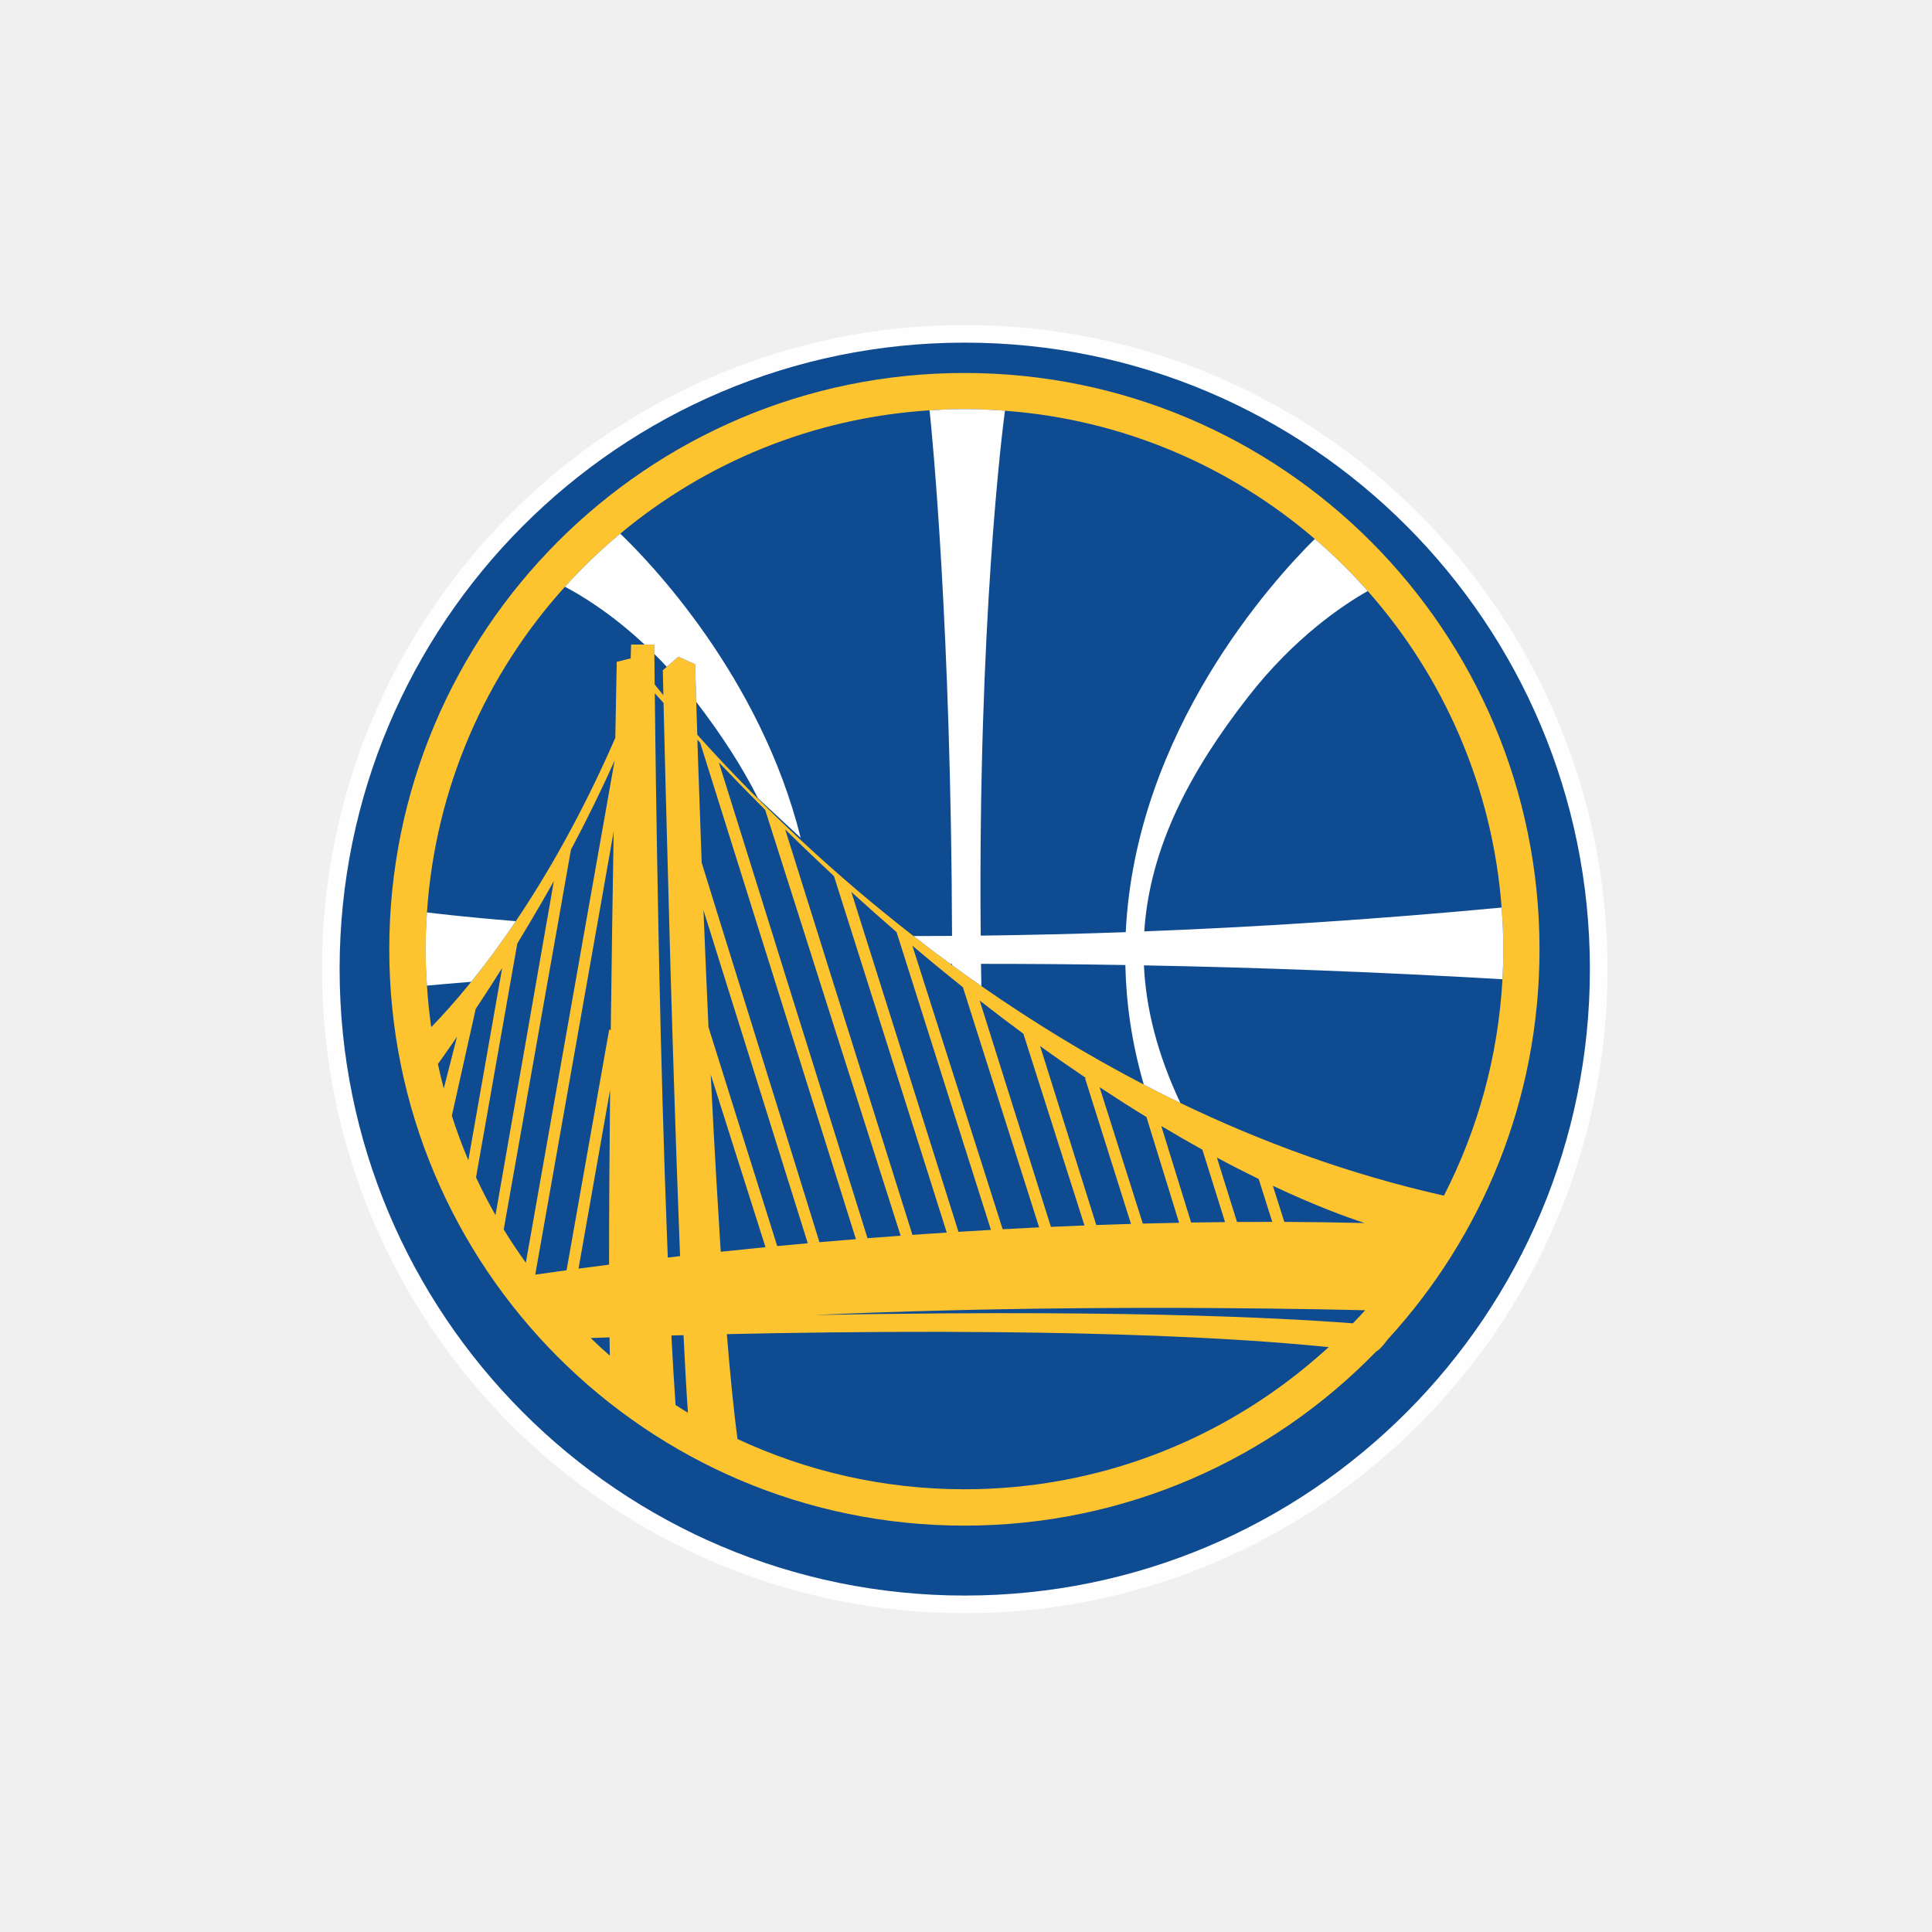
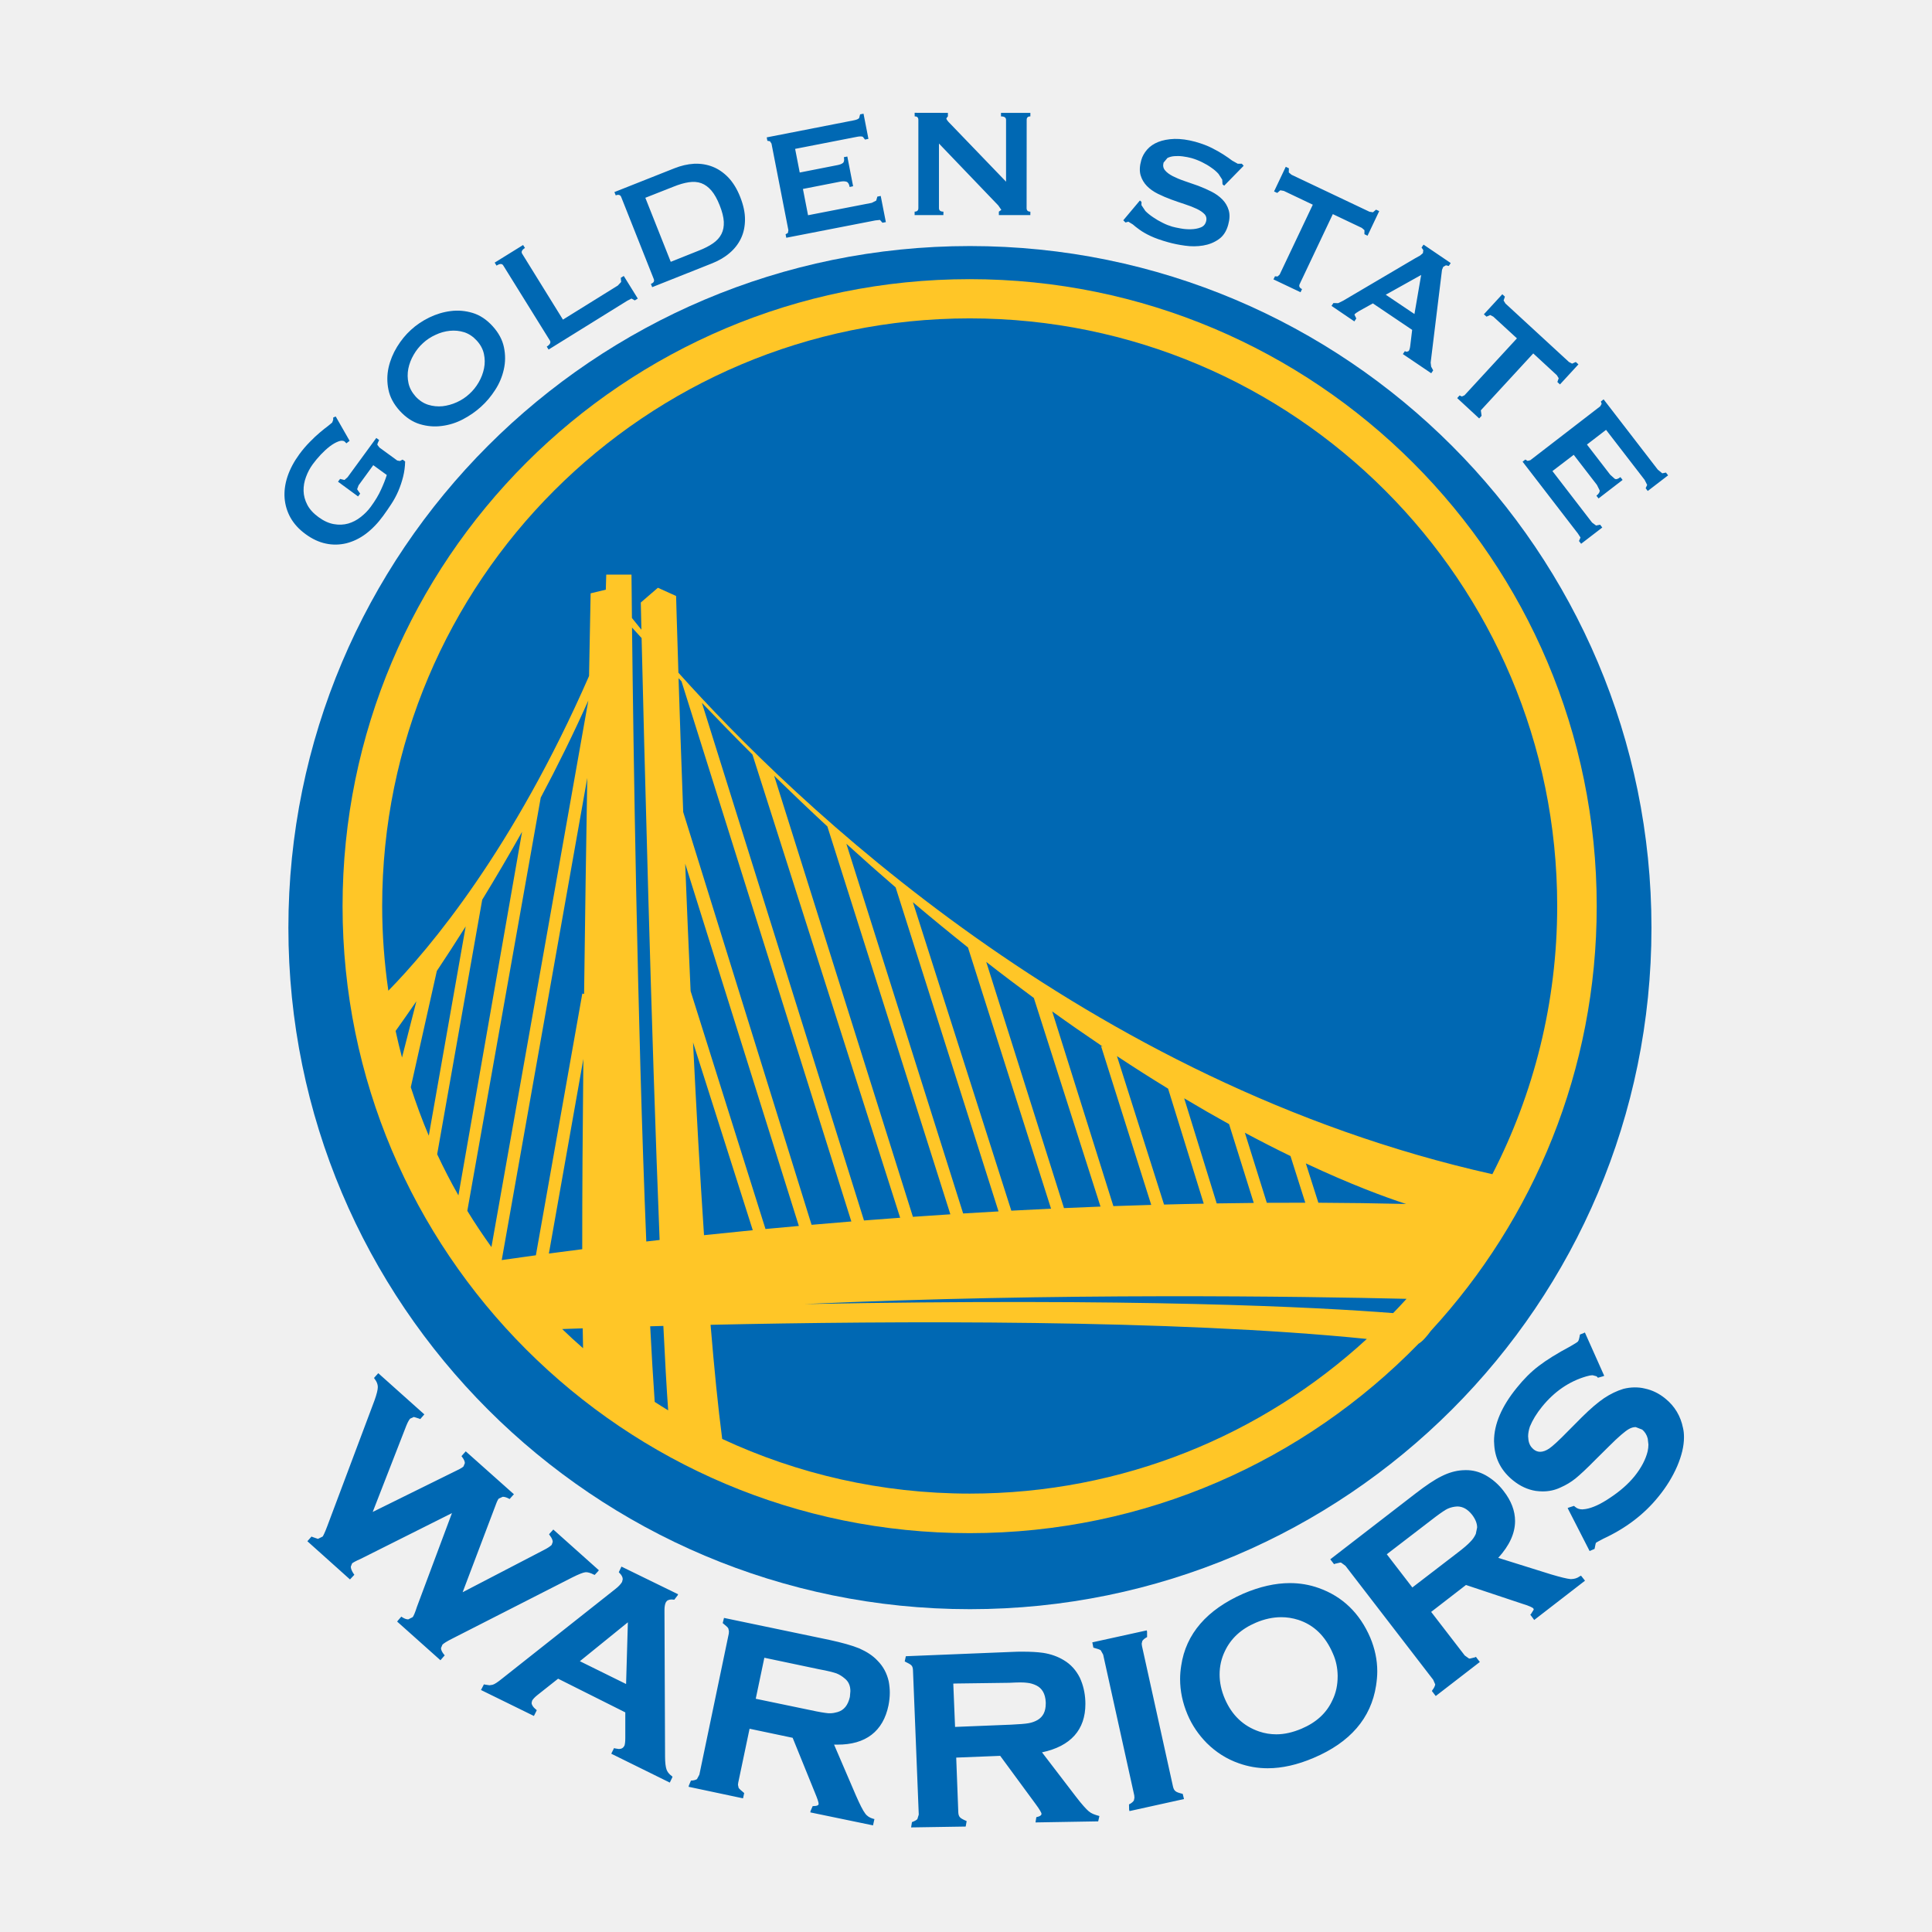
- <svg xmlns="http://www.w3.org/2000/svg" xmlns:xlink="http://www.w3.org/1999/xlink" width="150px" height="150px" viewBox="0 0 150 150" version="1.1">
-   <defs>
-     <polygon id="path-1" points="99.807 0.192 0 0.192 0 100.211 99.807 100.211 99.807 0.192" />
-   </defs>
-   <g id="Page-1" stroke="none" stroke-width="1" fill="none" fill-rule="evenodd">
-     <g id="GSW">
-       <g id="Page-1">
-         <g id="Group-3" transform="translate(25, 25.0394)">
-           <mask id="mask-2" fill="white">
-             <use xlink:href="#path-1" />
-           </mask>
-           <g id="Clip-2" />
-           <path d="M49.905,0.192 C22.388,0.192 -0.001,22.627 -0.001,50.204 C-0.001,77.778 22.388,100.211 49.905,100.211 C77.421,100.211 99.807,77.778 99.807,50.204 C99.807,22.627 77.421,0.192 49.905,0.192" id="Fill-1" fill="#FEFEFE" mask="url(#mask-2)" />
-         </g>
-         <path d="M74.905,26.602 C48.091,26.602 26.368,48.385 26.368,75.243 C26.368,102.102 48.091,123.879 74.905,123.879 C101.71,123.879 123.439,102.102 123.439,75.243 C123.439,48.385 101.71,26.602 74.905,26.602" id="Fill-4" fill="#0F4B90" />
-         <path d="M112.106,92.83 C104.722,91.173 97.884,88.639 91.644,85.634 C90.683,85.168 89.737,84.69 88.803,84.205 C84.236,81.833 80.024,79.225 76.193,76.559 C75.421,76.019 74.66,75.479 73.924,74.939 C73.875,74.906 73.831,74.87 73.788,74.84 C72.802,74.119 71.853,73.397 70.925,72.676 C69.414,71.5 67.978,70.332 66.62,69.18 C65.047,67.844 63.58,66.533 62.225,65.272 C61.032,64.164 59.921,63.092 58.9,62.072 C58.681,61.858 58.476,61.647 58.268,61.435 C56.659,59.804 55.269,58.309 54.136,57.042 C54.103,56.077 54.078,55.232 54.056,54.495 C53.999,52.649 53.972,51.571 53.972,51.571 L52.672,50.982 L51.769,51.771 L51.462,52.037 C51.462,52.037 51.476,52.75 51.503,53.979 C51.224,53.636 51.011,53.367 50.827,53.14 C50.816,52.103 50.811,51.305 50.805,50.776 C50.8,50.304 50.8,50.044 50.8,50.044 L48.999,50.044 L48.966,51.116 L47.883,51.385 C47.883,51.385 47.839,53.661 47.773,57.289 C45.19,63.204 42.486,67.896 40.045,71.524 C38.808,73.362 37.637,74.922 36.586,76.228 C35.368,77.733 34.303,78.904 33.48,79.746 C33.326,78.685 33.22,77.61 33.149,76.526 C33.083,75.589 33.042,74.645 33.042,73.691 C33.042,72.731 33.083,71.785 33.149,70.839 C33.8,61.136 37.732,52.336 43.862,45.554 C45.192,44.082 46.632,42.702 48.156,41.433 C54.754,35.934 63.068,32.438 72.173,31.857 C73.071,31.799 73.968,31.758 74.879,31.758 C75.938,31.758 76.984,31.813 78.024,31.889 C87.183,32.57 95.511,36.203 102.082,41.844 C103.543,43.097 104.914,44.447 106.189,45.886 C112.07,52.534 115.871,61.065 116.586,70.46 C116.668,71.53 116.72,72.605 116.72,73.691 C116.72,74.478 116.692,75.257 116.651,76.03 C116.317,82.058 114.714,87.745 112.106,92.83 L112.106,92.83 Z M34.454,84.512 C34.287,83.884 34.137,83.251 34,82.614 C34.438,82 34.927,81.301 35.48,80.5 L34.454,84.512 Z M38.83,76.055 L36.361,90.087 C35.885,88.96 35.458,87.803 35.081,86.627 L36.933,78.334 C37.399,77.632 37.894,76.872 38.392,76.088 C38.592,75.778 38.786,75.476 38.989,75.153 L38.83,76.055 Z M46.717,64.721 L45.442,71.917 L44.779,75.676 L40.825,98.037 C40.223,97.195 39.645,96.34 39.109,95.454 L42.587,75.805 L43.304,71.774 L43.906,68.354 L44.33,65.966 C45.513,63.744 46.659,61.419 47.721,59.041 L46.717,64.721 Z M66.218,72.654 L66.93,74.906 L73.506,95.695 C72.603,95.756 71.719,95.813 70.84,95.876 L64.272,74.95 L63.542,72.619 L63.213,71.571 L60.961,64.4 C61.418,64.85 61.872,65.286 62.324,65.722 C63.142,66.506 63.952,67.277 64.748,68.02 L66.218,72.654 Z M69.707,72.676 L70.4,74.862 L73.82,85.661 L76.932,95.473 L76.935,95.49 L76.932,95.49 C76.084,95.536 75.243,95.586 74.414,95.638 L73.645,93.194 L67.876,74.889 L67.173,72.663 L66.098,69.251 C67.285,70.332 68.457,71.371 69.606,72.366 L69.707,72.676 Z M84.198,95.144 C83.322,95.177 82.454,95.216 81.592,95.254 L76.229,78.21 L76.062,77.684 C76.114,77.728 76.166,77.761 76.218,77.802 C77.318,78.66 78.396,79.477 79.455,80.259 L84.198,95.144 Z M91.545,94.936 C90.601,94.955 89.66,94.974 88.727,94.999 L85.369,84.405 C86.628,85.236 87.837,86.009 89.011,86.728 L91.545,94.936 Z M98.825,92.065 C102.038,93.576 104.465,94.472 105.948,94.955 C103.858,94.906 101.78,94.878 99.714,94.867 L98.825,92.065 Z M94.479,89.873 C95.629,90.493 96.712,91.044 97.725,91.538 L98.778,94.867 C98.461,94.867 98.146,94.87 97.829,94.87 C97.232,94.87 96.636,94.87 96.042,94.873 L94.947,91.374 L94.479,89.873 Z M90.163,87.422 C91.269,88.085 92.339,88.7 93.354,89.262 L95.114,94.884 C94.632,94.889 94.156,94.897 93.672,94.903 C93.275,94.908 92.875,94.911 92.479,94.917 L90.872,89.723 L90.163,87.422 Z M84.217,83.632 C84.269,83.662 84.313,83.698 84.365,83.731 L84.236,83.692 L87.81,95.024 C86.904,95.051 86.007,95.081 85.114,95.111 L80.752,81.213 C81.937,82.069 83.087,82.867 84.211,83.626 L84.23,83.689 L84.236,83.692 L84.217,83.632 Z M70.837,73.425 C71.412,73.913 71.976,74.382 72.537,74.845 C73.002,75.229 73.462,75.602 73.922,75.973 C74.201,76.197 74.483,76.433 74.762,76.653 L76.311,81.537 L80.678,95.292 C79.723,95.336 78.779,95.388 77.846,95.438 L76.735,91.941 L73.861,82.93 L71.292,74.854 L70.837,73.425 Z M99.334,102.392 C94.422,102.151 87.254,101.945 77.359,101.953 C76.062,101.956 74.718,101.962 73.325,101.97 C70.192,101.992 66.845,102.03 63.21,102.099 C66.618,101.942 70.014,101.827 73.333,101.745 C74.685,101.709 76.018,101.682 77.334,101.657 C85.47,101.504 92.949,101.528 98.642,101.597 C101.638,101.633 104.142,101.685 105.995,101.726 C105.683,102.071 105.36,102.409 105.037,102.743 C103.639,102.636 101.753,102.51 99.334,102.392 L99.334,102.392 Z M56.432,103.582 C61.298,103.473 67.138,103.393 73.259,103.404 C74.655,103.407 76.059,103.415 77.468,103.429 C85.678,103.508 94.099,103.777 101.187,104.405 C101.852,104.465 102.525,104.523 103.165,104.589 C102.853,104.88 102.528,105.154 102.205,105.433 C94.873,111.779 85.328,115.627 74.879,115.627 C68.582,115.627 62.614,114.223 57.256,111.724 C56.963,109.478 56.686,106.709 56.432,103.582 L56.432,103.582 Z M53.411,109.684 C53.085,109.492 52.767,109.286 52.45,109.084 C52.335,107.424 52.228,105.612 52.127,103.689 C52.434,103.678 52.754,103.673 53.068,103.662 C53.183,106.023 53.296,108.066 53.411,109.684 L53.411,109.684 Z M55.614,91.527 C55.458,88.864 55.315,86.144 55.181,83.423 L57.042,89.3 L58.178,92.874 L59.434,96.831 C58.23,96.949 57.078,97.067 55.961,97.185 C55.945,96.968 55.934,96.746 55.917,96.529 C55.813,94.897 55.712,93.227 55.614,91.527 L55.614,91.527 Z M54.689,72.383 C54.667,71.815 54.642,71.226 54.617,70.669 L55.162,72.402 L56.027,75.169 L59.19,85.264 L60.255,88.67 L62.715,96.526 C61.911,96.598 61.117,96.672 60.342,96.746 L58.783,91.777 L57.666,88.228 L55.006,79.746 C54.938,78.216 54.869,76.702 54.806,75.213 C54.765,74.248 54.727,73.321 54.689,72.383 L54.689,72.383 Z M44.916,98.495 L47.368,84.616 C47.316,89.492 47.286,94.198 47.289,98.188 C46.435,98.295 45.652,98.397 44.916,98.495 L44.916,98.495 Z M47.346,105.252 C46.84,104.808 46.345,104.356 45.863,103.884 C46.301,103.87 46.78,103.854 47.324,103.835 C47.33,104.337 47.338,104.808 47.346,105.252 L47.346,105.252 Z M46.336,71.974 L47.645,64.564 C47.606,66.895 47.565,69.418 47.527,72.043 C47.51,73.189 47.494,74.355 47.48,75.531 C47.458,76.998 47.439,78.479 47.42,79.965 L47.297,79.943 L43.988,98.622 C43.063,98.748 42.256,98.863 41.556,98.962 L45.688,75.624 L46.336,71.974 Z M55.811,59.192 C56.358,59.768 56.911,60.336 57.455,60.898 C58.038,61.496 58.613,62.083 59.188,62.656 C59.259,62.73 59.338,62.809 59.409,62.881 L59.697,63.788 L61.388,69.1 L62.502,72.602 L63.254,74.972 L63.284,75.068 L69.926,95.942 C69.056,96.005 68.199,96.071 67.354,96.134 L62.628,81.007 L61.566,77.618 L60.758,75.029 L59.987,72.547 L56.259,60.624 L55.811,59.192 Z M54.144,57.434 C54.218,57.511 54.286,57.582 54.357,57.656 L55.214,60.385 L59.021,72.525 L59.817,75.054 L61.202,79.477 L62.239,82.779 L66.453,96.208 C65.49,96.285 64.549,96.365 63.621,96.444 L60.799,87.342 L59.751,83.972 L57.009,75.136 L56.169,72.438 L54.478,66.978 C54.385,64.477 54.303,62.192 54.237,60.163 C54.204,59.192 54.171,58.265 54.144,57.434 L54.144,57.434 Z M50.838,53.825 C51.065,54.08 51.292,54.322 51.517,54.574 C51.555,56.069 51.607,58.169 51.667,60.684 C51.752,63.967 51.856,67.959 51.977,72.27 C52.004,73.271 52.031,74.289 52.061,75.32 C52.25,81.822 52.472,88.801 52.705,95.004 C52.735,95.86 52.767,96.705 52.8,97.527 C52.475,97.566 52.165,97.601 51.848,97.637 C51.826,97.078 51.807,96.499 51.782,95.931 C51.528,89.309 51.333,82.085 51.186,75.355 C51.164,74.3 51.145,73.258 51.123,72.232 C51.041,68.165 50.98,64.375 50.931,61.106 C50.887,58.199 50.86,55.693 50.838,53.825 L50.838,53.825 Z M41.148,71.612 C41.761,70.576 42.382,69.517 43,68.406 L42.749,69.86 L42.423,71.711 L41.698,75.86 L38.471,94.343 C37.929,93.389 37.423,92.413 36.958,91.412 L39.678,75.997 L40.163,73.255 C40.28,73.066 40.401,72.857 40.516,72.668 C40.726,72.32 40.937,71.969 41.148,71.612 L41.148,71.612 Z M74.879,28.958 C50.217,28.958 30.223,48.985 30.223,73.702 C30.223,98.421 50.217,118.449 74.879,118.449 C87.419,118.449 98.74,113.266 106.851,104.926 C107.125,104.781 107.451,104.386 107.738,103.994 C115.056,96.025 119.528,85.392 119.528,73.702 C119.528,48.985 99.542,28.958 74.879,28.958 L74.879,28.958 Z" id="Fill-6" fill="#FEC42F" />
-         <path d="M33.042,73.692 C33.042,74.647 33.083,75.59 33.148,76.525 C33.745,76.468 34.905,76.361 36.586,76.226 C37.636,74.924 38.808,73.363 40.045,71.523 C36.315,71.216 33.961,70.939 33.148,70.84 C33.083,71.784 33.042,72.732 33.042,73.692 M116.719,73.692 C116.719,72.604 116.667,71.529 116.585,70.462 C106.616,71.402 97.33,71.984 88.841,72.313 C89.271,65.759 92.426,59.852 96.89,54.123 C100.497,49.483 104.295,46.96 106.189,45.888 C104.914,44.445 103.543,43.096 102.081,41.843 C98.819,45.07 88.16,56.772 87.402,72.373 C83.464,72.513 79.709,72.598 76.141,72.642 C75.925,48.326 77.832,33.325 78.024,31.888 C76.984,31.811 75.941,31.759 74.879,31.759 C73.968,31.759 73.07,31.8 72.173,31.855 C72.378,33.81 73.845,48.729 73.916,72.664 C72.906,72.669 71.907,72.675 70.925,72.675 C71.852,73.396 72.802,74.117 73.787,74.839 L73.924,74.839 L73.924,74.937 C74.66,75.48 75.421,76.021 76.193,76.558 C76.185,75.977 76.176,75.403 76.165,74.833 C79.72,74.833 83.456,74.858 87.372,74.924 C87.435,77.902 87.873,81.006 88.803,84.206 C89.736,84.692 90.683,85.169 91.644,85.635 C89.862,81.853 88.97,78.313 88.814,74.951 C97.328,75.11 106.649,75.445 116.651,76.029 C116.692,75.255 116.719,74.479 116.719,73.692 M48.156,41.431 C46.632,42.704 45.192,44.08 43.862,45.556 C44.943,46.118 47.332,47.511 50.047,50.045 L50.8,50.045 C50.8,50.045 50.8,50.303 50.805,50.775 C51.122,51.093 51.445,51.422 51.768,51.77 L52.671,50.983 L53.971,51.57 C53.971,51.57 53.999,52.65 54.056,54.496 C55.933,56.942 57.567,59.424 58.851,61.974 L62.165,65.051 C59.034,52.478 50.364,43.546 48.156,41.431" id="Fill-8" fill="#FEFEFE" />
-         <rect id="Rectangle" x="0" y="0" width="150" height="150" />
-       </g>
-     </g>
+ <svg xmlns="http://www.w3.org/2000/svg" version="1.1" id="Layer_2" x="0px" y="0px" width="400px" height="400px" viewBox="0 0 400 400" enable-background="new 0 0 400 400" xml:space="preserve">
+   <g>
+     <path fill="#0068B3" d="M93.713,339.219l24.807-12.646c1.305-0.658,2.198-0.99,2.608-1.045l0.214-0.02   c0.374,0,0.924,0.148,1.604,0.496l0.177,0.064l0.695-0.748l0.172-0.219l-9.432-8.428l-0.742,0.812l-0.136,0.186l0.136,0.195   c0.437,0.555,0.624,1.033,0.624,1.357l-0.214,0.623c-0.264,0.275-0.818,0.662-1.686,1.098l-16.756,8.711l6.823-18.01   c0.27-0.76,0.502-1.219,0.646-1.369l0.834-0.383c0.348,0,0.771,0.113,1.257,0.373l0.161,0.096l0.689-0.775l0.213-0.213   l-9.979-8.889l-0.724,0.809l-0.158,0.197l0.131,0.16c0.398,0.523,0.565,0.951,0.565,1.273l-0.273,0.676   c-0.086,0.129-0.562,0.445-1.324,0.803l-17.478,8.627l6.964-17.881c0.287-0.707,0.565-1.197,0.789-1.436l0.754-0.346l1.125,0.346   l0.206,0.098l0.68-0.785l0.171-0.193l-9.54-8.529l-0.743,0.828l-0.134,0.168l0.125,0.184c0.462,0.586,0.66,1.16,0.66,1.682   c0,0.547-0.229,1.502-0.689,2.777l-9.8,26.092c-0.459,1.238-0.848,2.008-0.933,2.092l-0.973,0.482l-1.124-0.391l-0.208-0.092   l-0.685,0.773l-0.176,0.195l8.824,7.912l0.758-0.807l0.145-0.158l-0.123-0.17c-0.433-0.648-0.607-1.115-0.607-1.516l0.263-0.674   c0.106-0.107,0.719-0.477,1.762-0.926l18.914-9.48l-7.24,19.375c-0.401,1.25-0.733,2.018-0.904,2.17l-0.904,0.455   c-0.351,0-0.76-0.129-1.23-0.434l-0.208-0.133l-0.69,0.795l-0.171,0.227l8.962,8.004l0.72-0.822l0.174-0.199l-0.147-0.148   c-0.452-0.557-0.629-1-0.629-1.348l0.294-0.707C91.804,340.283,92.526,339.805,93.713,339.219 M128.203,325.32l-0.091,0.172   l0.133,0.164c0.476,0.459,0.685,0.889,0.685,1.307l-0.14,0.564c-0.224,0.381-0.662,0.91-1.384,1.461l-23.522,18.604   c-0.86,0.695-1.484,1.107-1.904,1.225l-0.642,0.098l-0.914-0.135l-0.23-0.059l-0.481,0.926l-0.131,0.25l10.958,5.375l0.504-1.006   l0.091-0.197l-0.173-0.141c-0.634-0.506-0.896-0.988-0.896-1.377l0.104-0.449c0.158-0.279,0.496-0.68,1.089-1.15l4.291-3.396   l13.91,6.973v5.354c0,0.775-0.085,1.314-0.182,1.557c-0.257,0.455-0.572,0.65-1.134,0.674l-0.823-0.125l-0.182-0.074l-0.481,0.959   l-0.097,0.217l12.113,5.975l0.48-0.996l0.085-0.229l-0.16-0.127c-0.567-0.414-0.909-0.873-1.085-1.365   c-0.176-0.52-0.3-1.418-0.3-2.684l-0.122-30.285c0-0.693,0.095-1.252,0.277-1.619c0.209-0.391,0.536-0.582,1.192-0.609l0.562,0.049   l0.685-0.885l0.112-0.24l-11.738-5.73L128.203,325.32z M129.625,348.656l-9.57-4.721l9.939-8.055L129.625,348.656z    M181.677,343.816c-0.989-1.059-2.251-1.855-3.77-2.533c-1.518-0.621-3.572-1.188-6.198-1.76l-21.812-4.551l-0.268,1.072   c0.716,0.59,1.053,0.869,1.166,1.117l0.123,0.572l-0.032,0.494l-6.091,29.197l-0.497,0.926c-0.236,0.145-0.636,0.293-1.247,0.305   l-0.433,1.031l-0.047,0.252l11.266,2.389l0.241-1.094c-0.674-0.568-0.995-0.84-1.15-1.07l-0.139-0.627l0.048-0.422l2.353-11.197   l8.92,1.877l4.642,11.439c0.492,1.176,0.748,1.951,0.732,2.229v0.092c-0.059,0.197-0.289,0.363-1.011,0.373h-0.209l-0.455,1.037   l-0.037,0.273l12.978,2.686l0.235-1.061l0.053-0.246l-0.262-0.062c-0.722-0.209-1.268-0.547-1.664-1.113   c-0.437-0.566-1.08-1.828-1.898-3.699l-4.528-10.535h0.673c5.844,0.031,9.491-2.732,10.598-8.145   c0.166-0.871,0.268-1.754,0.268-2.588c0-0.797-0.081-1.582-0.224-2.354C183.629,346.453,182.864,345.004,181.677,343.816    M175.96,351.33c-0.4,1.732-1.218,2.738-2.544,3.133c-0.492,0.141-1.021,0.252-1.556,0.252l-0.413-0.01   c-0.705-0.07-1.936-0.262-3.636-0.637l-11.342-2.357l1.781-8.492l11.332,2.385c1.78,0.32,2.973,0.635,3.604,0.855   c0.604,0.24,1.16,0.582,1.7,1.047c0.792,0.631,1.177,1.488,1.177,2.631L175.96,351.33z M222.703,371.906l-6.968-9.102   c5.93-1.25,8.999-4.662,8.984-10.047l-0.012-0.576c-0.074-1.729-0.454-3.344-1.139-4.83c-0.775-1.539-1.877-2.775-3.305-3.619   c-1.257-0.766-2.669-1.273-4.3-1.527c-1.155-0.164-2.562-0.244-4.213-0.244c-0.69,0-1.444,0.006-2.215,0.049l-21.989,0.893   l-0.234,1.08c0.78,0.385,1.182,0.594,1.391,0.824c0.177,0.17,0.31,0.512,0.32,1.006l1.192,29.77v0.121l-0.283,0.914   c-0.149,0.193-0.54,0.418-1.122,0.631l-0.177,1.098l11.304-0.178l0.198-1.133c-0.802-0.342-1.155-0.551-1.353-0.754   c-0.209-0.209-0.353-0.529-0.375-1.016l-0.433-11.373l9.106-0.365l7.311,9.947c0.828,1.107,1.24,1.859,1.24,2.021v0.031   c0,0.262-0.23,0.518-1.075,0.707l-0.165,1.08l12.978-0.221l0.252-1.102c-1.049-0.289-1.658-0.518-2.192-0.967   C224.923,374.602,223.97,373.57,222.703,371.906 M187.801,343.164v-0.01l0.765-0.021L187.801,343.164z M188.918,378.062   L188.918,378.062L188.918,378.062L188.918,378.062z M214.672,377.035l0.004-0.021l0.007,0.021H214.672z M214.847,356.09   c-0.565,0.332-1.208,0.561-1.877,0.678c-0.684,0.129-1.908,0.221-3.662,0.307l-11.572,0.465l-0.369-8.967l0.429-0.018l11.187-0.15   c0.877-0.041,1.614-0.08,2.272-0.08c0.604,0,1.069,0.039,1.396,0.08c0.643,0.055,1.295,0.252,1.909,0.547   c1.193,0.588,1.866,1.715,1.952,3.492v0.268C216.511,354.352,215.944,355.422,214.847,356.09 M243.403,370.865   c-0.251-0.166-0.429-0.482-0.54-0.947l-6.428-29.125l-0.06-0.488l0.129-0.557c0.149-0.236,0.477-0.545,0.989-0.807l-0.006-1.117   l-0.069-0.27l-11.267,2.477l0.219,1.096c0.894,0.248,1.294,0.377,1.53,0.551l0.496,0.889l6.438,29.137l0.038,0.498l-0.112,0.562   c-0.14,0.24-0.46,0.551-1.011,0.822l0.026,1.117l0.08,0.262l11.278-2.49l-0.263-1.07   C244.045,371.195,243.633,371.062,243.403,370.865 M273.001,328.775c-1.871-0.674-3.883-1.012-5.936-1.012   c-3.037,0-6.251,0.732-9.637,2.178c-7.556,3.328-11.897,8.32-12.871,14.914c-0.149,0.93-0.23,1.865-0.23,2.77   c0,2.518,0.525,4.945,1.536,7.348c0.951,2.25,2.299,4.197,3.979,5.908c1.925,1.904,4.127,3.311,6.642,4.188   c1.893,0.674,3.882,1.031,5.973,1.031c2.989,0,6.177-0.717,9.545-2.16c7.523-3.193,11.851-8.203,12.897-14.945   c0.156-1.021,0.251-2.006,0.251-2.959c0-2.416-0.513-4.73-1.443-6.961C281.514,333.965,277.932,330.514,273.001,328.775    M276.947,347.062c0,1.775-0.332,3.418-1.08,4.941c-1.209,2.658-3.342,4.615-6.416,5.914c-1.804,0.76-3.52,1.156-5.193,1.156   c-1.209,0-2.38-0.182-3.566-0.584c-3.263-1.117-5.643-3.363-7.106-6.779c-0.743-1.738-1.08-3.412-1.08-5.033   c0-1.641,0.337-3.256,1.091-4.818c1.256-2.656,3.379-4.609,6.417-5.902c1.791-0.766,3.555-1.135,5.271-1.135   c1.167,0,2.343,0.184,3.509,0.551c3.245,1.059,5.604,3.354,7.154,6.941c0.668,1.48,0.974,3.004,1,4.615V347.062z M327.336,326.227   l-0.251,0.123c-0.545,0.404-1.133,0.564-1.764,0.58h-0.188c-0.664-0.059-2.032-0.385-4-0.971l-10.94-3.422   c2.31-2.527,3.485-5.078,3.485-7.623c0-2.111-0.802-4.207-2.357-6.197c-1.044-1.385-2.31-2.473-3.738-3.281   c-1.315-0.725-2.7-1.082-4.149-1.061l-0.642,0.023c-1.422,0.084-2.883,0.506-4.342,1.244c-1.477,0.721-3.242,1.92-5.396,3.582   l-17.636,13.613l0.674,0.863l0.102,0.148l0.198-0.086l1.068-0.25l0.209,0.016l0.898,0.662l18.166,23.594l0.405,0.936v0.059   c-0.036,0.246-0.196,0.646-0.576,1.148l-0.107,0.174l0.631,0.826l0.171,0.215l9.128-7.047l-0.679-0.877l-0.123-0.188l-0.197,0.102   l-1.064,0.262l-0.183-0.016l-0.882-0.631l-6.951-9.021l7.208-5.572l11.742,3.914c1.332,0.385,2.14,0.818,2.198,0.926l0.096,0.246   l-0.571,0.918l-0.15,0.143l0.658,0.881l0.149,0.219l10.523-8.135l-0.678-0.854L327.336,326.227z M305.546,317.588   c-0.272,0.594-0.642,1.148-1.145,1.637c-0.48,0.529-1.417,1.342-2.791,2.379l-9.198,7.064l-5.294-6.877l9.188-7.053   c1.385-1.084,2.417-1.797,3.01-2.156c0.562-0.336,1.198-0.535,1.84-0.631l0.551-0.053c1.149,0,2.155,0.557,3.102,1.756   c0.679,0.906,1.016,1.779,1.016,2.602L305.546,317.588z M348.459,295.695c-0.492-2.492-1.716-4.572-3.706-6.164   c-1.246-1.018-2.642-1.713-4.171-2.039c-0.728-0.186-1.417-0.246-2.128-0.246c-0.802,0-1.572,0.111-2.343,0.303   c-1.368,0.414-2.699,1.057-4.032,1.945c-1.299,0.891-2.828,2.191-4.545,3.896l-2.877,2.893c-1.887,1.941-3.209,3.143-3.903,3.615   c-0.68,0.459-1.32,0.68-1.877,0.68c-0.471,0-0.941-0.15-1.401-0.535c-0.534-0.459-0.903-1.064-1.027-1.92l-0.069-0.742   c0-0.633,0.14-1.332,0.369-2.027c0.54-1.32,1.375-2.707,2.508-4.102c2.562-3.156,5.605-5.24,9.14-6.277   c0.508-0.158,0.973-0.242,1.358-0.242l0.796,0.215l0.284,0.297l1.059-0.297l0.24-0.107l-4-8.963l-0.235,0.113l-0.785,0.311   c-0.155,0.873-0.252,1.24-0.424,1.441c-0.042,0.084-0.614,0.459-1.513,0.971c-2.823,1.508-4.983,2.854-6.599,4.094   c-1.599,1.215-3.112,2.729-4.529,4.5c-3.139,3.854-4.727,7.535-4.727,11.066l0.054,0.932c0.219,2.883,1.534,5.316,3.919,7.225   c1.423,1.148,2.973,1.869,4.62,2.139c0.492,0.066,0.963,0.109,1.481,0.109c1.289,0,2.508-0.248,3.7-0.816   c1.146-0.5,2.171-1.121,3.08-1.848c0.883-0.717,2.272-1.99,4.149-3.904l2.856-2.828c1.865-1.873,3.251-3.045,4.026-3.494   c0.508-0.303,1-0.426,1.448-0.426l1.354,0.527c0.523,0.445,0.935,1.045,1.138,1.857l0.14,1.227c0,0.451-0.049,0.904-0.155,1.393   c-0.406,1.686-1.32,3.428-2.722,5.178c-1.31,1.611-2.995,3.08-4.989,4.404c-2.017,1.375-3.733,2.156-5.139,2.381l-0.663,0.072   c-0.615,0-1.08-0.168-1.481-0.506l-0.262-0.219l-1.06,0.342l-0.256,0.107l4.551,8.898l1.026-0.439   c0.166-0.822,0.235-1.234,0.31-1.283c0.011-0.008,0.589-0.369,1.519-0.836c4.62-2.137,8.438-5.033,11.38-8.678   c1.669-2.035,2.962-4.164,3.898-6.32c0.926-2.186,1.406-4.141,1.406-5.992C348.651,296.936,348.604,296.303,348.459,295.695" />
+     <path fill="#0068B3" d="M341.918,192.083c0,77.913-63.157,141.081-141.103,141.081c-77.938,0-141.107-63.168-141.107-141.081   c0-77.929,63.168-141.141,141.107-141.141C278.761,50.943,341.918,114.155,341.918,192.083" />
+     <path fill="#FFC627" d="M296.263,275.52c21.304-23.127,34.32-53.994,34.32-87.912c0-71.724-58.132-129.811-129.826-129.811   c-71.708,0-129.832,58.087-129.832,129.811c0,71.707,58.124,129.814,129.832,129.814c36.454,0,69.378-15.041,92.955-39.234   C294.498,277.754,295.45,276.627,296.263,275.52 M166.555,269.996c51.864-2.369,103.286-1.59,124.655-1.086   c-0.9,1.002-1.84,1.979-2.776,2.955C272.562,270.615,235.494,268.703,166.555,269.996 M90.44,201.031   c1.894-2.841,3.889-5.916,5.974-9.223l-7.639,43.327c-1.389-3.271-2.618-6.627-3.725-10.041L90.44,201.031z M83.232,218.949   c-0.487-1.818-0.92-3.656-1.324-5.504c1.267-1.773,2.698-3.812,4.3-6.139L83.232,218.949z M99.836,186.287   c2.704-4.422,5.477-9.123,8.251-14.069l-13.176,75.271c-1.575-2.773-3.042-5.609-4.4-8.518L99.836,186.287z M111.953,165.138   c3.439-6.452,6.767-13.203,9.855-20.101l-20.061,113.161c-1.746-2.441-3.428-4.934-4.994-7.506L111.953,165.138z M130.855,129.93   c0.663,0.738,1.32,1.444,1.984,2.176c0.493,20.753,1.995,81.345,3.727,124.617c-0.941,0.104-1.845,0.213-2.76,0.316   C131.936,211.365,131.123,153.651,130.855,129.93 M227.896,216.398l0.053,0.182l0.012,0.006l-0.054-0.178   c0.139,0.092,0.282,0.193,0.422,0.289l-0.368-0.111l10.389,32.875c-2.636,0.072-5.245,0.158-7.838,0.252l-12.668-40.314   C221.291,211.879,224.628,214.195,227.896,216.398 M272.953,249.012l-2.593-8.146c9.367,4.398,16.453,7.002,20.758,8.402   C285.022,249.125,278.958,249.039,272.953,249.012 M267.183,239.346l3.064,9.666c-2.669-0.006-5.326,0-7.967,0.016l-4.541-14.506   C261.082,236.312,264.231,237.916,267.183,239.346 M254.467,232.74l5.111,16.316c-2.565,0.021-5.127,0.051-7.673,0.098   l-6.732-21.764C248.397,229.318,251.509,231.107,254.467,232.74 M241.842,225.393l7.38,23.812c-2.76,0.049-5.498,0.107-8.22,0.186   l-9.748-30.736C234.912,221.072,238.446,223.318,241.842,225.393 M214.046,206.617l13.801,43.193   c-2.545,0.094-5.059,0.207-7.561,0.314l-16.096-50.972C207.548,201.773,210.826,204.244,214.046,206.617 M200.409,196.164   l17.197,54.079c-2.77,0.129-5.513,0.266-8.224,0.414L189.009,186.8C192.886,190.086,196.683,193.185,200.409,196.164    M185.431,183.725l21.304,67.085c-2.465,0.137-4.914,0.279-7.326,0.426l-24.181-76.548   C178.678,177.827,182.084,180.84,185.431,183.725 M171.298,171.105l25.464,80.303c-2.62,0.17-5.204,0.342-7.754,0.523   l-28.727-91.318C163.999,164.239,167.684,167.752,171.298,171.105 M155.785,156.215l30.582,95.906   c-2.535,0.18-5.027,0.371-7.487,0.566l-33.561-107.18C148.838,149.186,152.336,152.785,155.785,156.215 M141.096,141.058   l35.165,111.833c-2.802,0.229-5.545,0.457-8.235,0.693l-26.577-85.463c-0.402-10.732-0.728-20.242-0.963-27.705   C140.689,140.635,140.898,140.839,141.096,141.058 M120.93,205.779l-0.37-0.064l-9.611,54.178c-2.685,0.363-5.038,0.693-7.07,0.99   l17.71-99.82C121.363,174.463,121.123,190.07,120.93,205.779 M141.86,178.816l23.535,75.004c-2.348,0.207-4.652,0.422-6.909,0.631   l-15.502-49.256C142.565,196.11,142.192,187.217,141.86,178.816 M143.485,215.811l12.369,38.891   c-3.492,0.342-6.85,0.686-10.096,1.027C144.909,243.051,144.154,229.398,143.485,215.811 M113.64,259.531l7.14-40.293   c-0.147,14.16-0.244,27.816-0.234,39.395C118.068,258.947,115.788,259.242,113.64,259.531 M120.644,275.018   c0.021,1.459,0.047,2.834,0.075,4.117c-1.476-1.283-2.92-2.609-4.326-3.969C117.675,275.123,119.06,275.07,120.644,275.018    M134.614,274.594c0.882-0.027,1.807-0.049,2.727-0.076c0.326,6.85,0.664,12.779,0.995,17.477c-0.941-0.566-1.86-1.156-2.786-1.746   C135.214,285.439,134.903,280.178,134.614,274.594 M200.763,65.917c67.19,0,121.639,54.471,121.639,121.656   c0,20.013-4.861,38.875-13.423,55.531c-84.597-18.941-144.904-77.423-168.524-103.832c-0.316-9.834-0.476-15.881-0.476-15.881   l-3.77-1.701l-3.54,3.056c0,0,0.042,2.067,0.127,5.632c-0.812-0.989-1.443-1.778-1.962-2.433c-0.064-5.686-0.091-8.982-0.091-8.982   h-5.225l-0.091,3.122l-3.144,0.758c0,0-0.129,6.6-0.326,17.113c-15.705,35.908-32.982,56.424-41.554,65.161   c-0.829-5.729-1.278-11.584-1.278-17.544C79.125,120.388,133.583,65.917,200.763,65.917 M149.523,297.914   c-0.856-6.521-1.653-14.555-2.406-23.627c37.795-0.826,95.735-1.154,135.872,2.926c-21.646,19.881-50.517,32.021-82.227,32.021   C182.447,309.234,165.095,305.166,149.523,297.914" />
+     <path fill="#0068B3" d="M82.796,95.448l-0.558-0.107l-3.677-2.683l-0.433-0.565c-0.009-0.176,0.117-0.507,0.366-0.984l-0.585-0.435   L71.965,98.8l-0.642,0.575l-0.914-0.219l-0.428,0.578l4.153,3.048l0.436-0.577l-0.631-0.912l0.302-0.817l3.04-4.167l2.799,2.035   c-0.273,0.878-0.66,1.875-1.182,3.009c-0.51,1.147-1.222,2.318-2.128,3.558c-0.585,0.803-1.284,1.515-2.094,2.139   c-0.796,0.633-1.666,1.079-2.598,1.349c-0.922,0.252-1.912,0.307-2.965,0.112c-1.038-0.178-2.093-0.662-3.158-1.44   c-1.075-0.778-1.866-1.651-2.339-2.573c-0.483-0.933-0.741-1.895-0.762-2.861c-0.024-0.969,0.139-1.936,0.497-2.881   c0.348-0.961,0.813-1.839,1.404-2.644c0.476-0.653,1.021-1.304,1.64-1.97c0.615-0.651,1.246-1.229,1.871-1.714   c0.639-0.484,1.24-0.826,1.796-1.032c0.551-0.21,0.987-0.21,1.313,0.039l0.34,0.35l0.669-0.52l-2.878-5.037l-0.513,0.212   l-0.013,0.501l-0.206,0.548l-0.815,0.671c-0.465,0.343-1.022,0.782-1.679,1.338c-0.655,0.542-1.366,1.21-2.126,1.991   c-0.762,0.771-1.497,1.62-2.192,2.576c-1.112,1.523-1.919,3.053-2.436,4.586c-0.511,1.542-0.709,3.04-0.602,4.474   c0.112,1.435,0.521,2.798,1.23,4.071c0.722,1.267,1.756,2.411,3.131,3.403c1.366,0.996,2.754,1.648,4.19,1.944   c1.419,0.306,2.834,0.271,4.229-0.063c1.396-0.353,2.743-0.988,4.037-1.954c1.284-0.975,2.495-2.213,3.599-3.738   c0.572-0.771,1.128-1.599,1.679-2.435c0.554-0.837,1.037-1.741,1.446-2.684c0.404-0.946,0.74-1.938,0.995-2.961   c0.256-1.026,0.396-2.086,0.42-3.166l-0.521-0.389L82.796,95.448z M101.994,67.533c-1.244-1.369-2.629-2.286-4.136-2.743   c-1.503-0.455-3.027-0.585-4.548-0.386c-1.538,0.191-3.02,0.646-4.439,1.333c-1.44,0.71-2.697,1.556-3.783,2.557   c-1.095,0.989-2.053,2.16-2.893,3.535c-0.829,1.358-1.412,2.782-1.749,4.285c-0.327,1.501-0.342,3.028-0.019,4.579   c0.312,1.529,1.091,2.992,2.345,4.372c1.246,1.358,2.628,2.286,4.131,2.743c1.505,0.455,3.023,0.587,4.562,0.382   c1.531-0.189,2.986-0.646,4.393-1.385c1.396-0.737,2.642-1.599,3.74-2.601c1.091-0.978,2.067-2.141,2.927-3.48   c0.861-1.322,1.455-2.751,1.787-4.251c0.342-1.501,0.347-3.022,0.026-4.564C104.02,70.358,103.24,68.902,101.994,67.533    M100.216,76.251c-0.198,1.001-0.562,1.959-1.094,2.884c-0.537,0.935-1.189,1.742-1.944,2.424   c-0.749,0.698-1.606,1.265-2.583,1.711c-0.971,0.444-1.96,0.714-2.967,0.834c-1.016,0.097-2.003,0-2.987-0.304   c-0.976-0.316-1.84-0.889-2.602-1.719c-0.751-0.849-1.251-1.761-1.465-2.754c-0.219-0.997-0.229-1.999-0.035-3.004   c0.201-0.996,0.567-1.949,1.109-2.876c0.529-0.924,1.176-1.729,1.934-2.413c0.746-0.695,1.606-1.262,2.591-1.709   c0.964-0.46,1.951-0.73,2.967-0.836c1.015-0.099,2.005-0.008,2.986,0.301c0.963,0.317,1.829,0.898,2.591,1.735   c0.762,0.828,1.252,1.75,1.471,2.738C100.403,74.266,100.418,75.261,100.216,76.251 M128.529,57.515l0.076,0.862l-0.685,0.737   l-11.367,7.061l-8.438-13.632c-0.256-0.402-0.064-0.802,0.571-1.205l-0.384-0.611l-5.883,3.645l0.385,0.622   c0.68-0.436,1.156-0.447,1.396-0.024l9.647,15.532c0.251,0.399,0.037,0.826-0.647,1.262l0.382,0.608l16.279-10.103l0.882-0.455   l0.684,0.38l0.622-0.38l-2.905-4.679L128.529,57.515z M150.791,36.743c-0.995-1.021-2.085-1.776-3.284-2.236   c-1.192-0.463-2.465-0.661-3.802-0.603c-1.347,0.075-2.706,0.396-4.08,0.94l-12.417,4.922l0.272,0.685   c0.562-0.222,0.946-0.117,1.128,0.326l6.749,17c0.171,0.449-0.017,0.774-0.599,1.004l0.273,0.671l12.422-4.938   c1.364-0.546,2.566-1.235,3.593-2.119c1.027-0.869,1.813-1.882,2.364-3.035c0.556-1.16,0.824-2.461,0.834-3.893   c0.011-1.423-0.321-2.981-0.979-4.655C152.609,39.138,151.78,37.792,150.791,36.743 M149.369,48.447   c-0.369,0.736-0.953,1.379-1.744,1.93c-0.791,0.548-1.78,1.057-2.958,1.515l-5.796,2.315l-5.262-13.257l5.802-2.288   c1.172-0.475,2.236-0.789,3.188-0.929c0.952-0.145,1.812-0.09,2.6,0.197c0.769,0.283,1.469,0.805,2.095,1.528   c0.625,0.742,1.192,1.746,1.707,3.05c0.519,1.306,0.802,2.423,0.855,3.393C149.898,46.858,149.747,47.705,149.369,48.447    M181.646,40.705l-0.236,0.827l-0.915,0.465l-13.197,2.565l-1.06-5.442l7.744-1.515c0.524-0.095,0.952-0.09,1.272,0.02   c0.332,0.108,0.551,0.476,0.658,1.092l0.716-0.162l-1.198-6.152l-0.716,0.143c0.124,0.602,0.048,1.012-0.214,1.207   c-0.262,0.207-0.647,0.347-1.182,0.445l-7.743,1.522l-0.952-4.896l12.796-2.496c0.551-0.11,0.963-0.11,1.209-0.015l0.465,0.584   l0.706-0.149l-1.016-5.209l-0.706,0.139l-0.204,0.765c-0.187,0.221-0.567,0.371-1.122,0.476l-18.011,3.524l0.139,0.708l0.524,0.091   l0.326,0.484l3.498,17.93l-0.107,0.584l-0.471,0.265l0.144,0.72l18.418-3.587l0.978-0.104l0.513,0.584l0.706-0.132l-1.064-5.416   L181.646,40.705z M207.243,24.099c0.701,0,1.049,0.236,1.049,0.717v12.797l-11.551-11.997c-0.54-0.52-0.808-0.901-0.808-1.117   l0.32-0.414v-0.716l-6.888-0.015l0.011,0.745c0.498-0.014,0.76,0.225,0.76,0.717v18.285c-0.005,0.477-0.262,0.714-0.771,0.714   l-0.004,0.718h5.956l0.011-0.713c-0.619-0.005-0.925-0.235-0.925-0.736V29.72l12.278,12.812l0.636,0.922l-0.514,0.366v0.713h6.519   l0.005-0.713c-0.519,0-0.774-0.235-0.78-0.719l0.017-18.285c0-0.481,0.245-0.717,0.764-0.717v-0.73h-6.085V24.099z M241.702,32.712   c0.396-0.205,0.872-0.335,1.418-0.38c0.539-0.047,1.123-0.036,1.76,0.046c0.641,0.082,1.24,0.203,1.802,0.351   c0.759,0.219,1.48,0.501,2.191,0.849c0.712,0.348,1.353,0.727,1.941,1.152c0.583,0.397,1.069,0.827,1.46,1.265l0.775,1.191   l0.059,0.97l0.348,0.288l4.031-4.121l-0.384-0.43l-0.835,0.011l-1.176-0.662c-0.449-0.351-1.011-0.734-1.679-1.173   c-0.675-0.449-1.481-0.901-2.435-1.393c-0.951-0.491-2.111-0.929-3.485-1.32c-1.605-0.436-3.049-0.624-4.342-0.597   c-1.295,0.047-2.418,0.264-3.349,0.632c-0.951,0.381-1.711,0.904-2.305,1.58c-0.588,0.674-0.994,1.408-1.214,2.201   c-0.337,1.186-0.384,2.221-0.139,3.094c0.251,0.854,0.689,1.597,1.3,2.232c0.619,0.64,1.379,1.171,2.267,1.617   c0.894,0.447,1.823,0.835,2.781,1.194c0.962,0.35,1.909,0.676,2.84,0.979c0.935,0.302,1.759,0.625,2.454,0.959   c0.7,0.336,1.235,0.707,1.615,1.109c0.363,0.411,0.47,0.922,0.299,1.508c-0.166,0.603-0.54,1.014-1.128,1.233   c-0.595,0.232-1.251,0.347-1.989,0.366c-0.722,0.019-1.449-0.03-2.167-0.17c-0.705-0.12-1.288-0.251-1.726-0.372   c-0.6-0.176-1.257-0.425-1.958-0.781c-0.722-0.35-1.374-0.734-2.006-1.169c-0.614-0.411-1.149-0.845-1.587-1.287l-0.813-1.21   l0.011-0.676l-0.332-0.29l-3.443,4.102l0.46,0.457l0.589-0.167l0.93,0.566c0.332,0.301,0.792,0.662,1.385,1.087   c0.595,0.439,1.358,0.878,2.306,1.322c0.951,0.446,2.16,0.873,3.636,1.283c1.059,0.299,2.229,0.538,3.503,0.708   c1.277,0.183,2.513,0.167,3.711-0.031c1.198-0.194,2.267-0.617,3.22-1.284c0.951-0.652,1.609-1.654,1.979-2.993   c0.325-1.161,0.363-2.174,0.112-3.022c-0.247-0.846-0.686-1.594-1.306-2.229c-0.609-0.63-1.369-1.174-2.256-1.629   c-0.894-0.457-1.824-0.856-2.781-1.222c-0.957-0.334-1.904-0.667-2.834-0.985c-0.931-0.316-1.732-0.658-2.434-1.014   c-0.689-0.369-1.219-0.747-1.588-1.207c-0.363-0.438-0.46-0.954-0.293-1.575L241.702,32.712z M269.087,58.81l6.86-14.478l6,2.85   l0.551,0.476l-0.011,0.83l0.647,0.315l2.417-5.094l-0.658-0.301l-0.637,0.545l-0.722-0.117l-16.153-7.662l-0.553-0.479l0.022-0.847   l-0.647-0.315l-2.422,5.104l0.658,0.309l0.631-0.549l0.732,0.128l6,2.853l-6.867,14.473l-0.433,0.395l-0.529-0.047l-0.316,0.644   l5.605,2.662l0.31-0.652C269.038,59.607,268.878,59.256,269.087,58.81 M294.316,51.25l0.364,0.538l-0.082,0.627l-0.604,0.509   l-0.962,0.528l-14.937,8.802l-1.042,0.512l-0.985-0.023l-0.395,0.588l4.732,3.21l0.4-0.606l-0.385-0.807   c0.129-0.188,0.472-0.441,1.018-0.759l2.801-1.555l8.134,5.483l-0.401,3.328c-0.053,0.476-0.166,0.826-0.31,1.051l-0.412,0.162   l-0.396-0.125l-0.405,0.596l5.871,3.968l0.406-0.595l-0.422-0.774l-0.102-0.833l2.234-18.264l0.118-0.942l0.251-0.615l0.562-0.326   l0.587,0.134l0.401-0.602l-5.625-3.814L294.316,51.25z M292.846,65.015l-5.941-3.995l7.331-4.091L292.846,65.015z M317.444,73.173   l4.881,4.506l0.385,0.63l-0.272,0.784l0.535,0.5l3.823-4.155l-0.54-0.493l-0.77,0.342l-0.652-0.342l-13.149-12.106l-0.38-0.625   l0.268-0.794l-0.535-0.499l-3.818,4.151l0.546,0.489l0.766-0.337l0.646,0.337l4.889,4.493l-10.86,11.79l-0.536,0.246l-0.485-0.217   l-0.487,0.548l4.551,4.212l0.497-0.545l-0.155-1.134L317.444,73.173z M344.918,97.841l-0.764,0.152l-0.937-0.773l-11.207-14.539   l-0.562,0.438l0.155,0.496l-0.294,0.509l-14.481,11.163l-0.562,0.138l-0.454-0.282l-0.577,0.444l11.449,14.866l0.539,0.828   l-0.31,0.733l0.443,0.57l4.38-3.368l-0.443-0.578l-0.846,0.163l-0.823-0.609l-8.208-10.659l4.406-3.367l4.807,6.231l0.567,1.139   c0.037,0.35-0.187,0.706-0.674,1.095l0.438,0.569l4.984-3.835l-0.454-0.583c-0.481,0.389-0.884,0.509-1.167,0.35l-0.946-0.846   l-4.817-6.248l3.956-3.042l7.968,10.332l0.546,1.068l-0.315,0.685l0.433,0.572l4.214-3.236L344.918,97.841z" />
  </g>
</svg>
